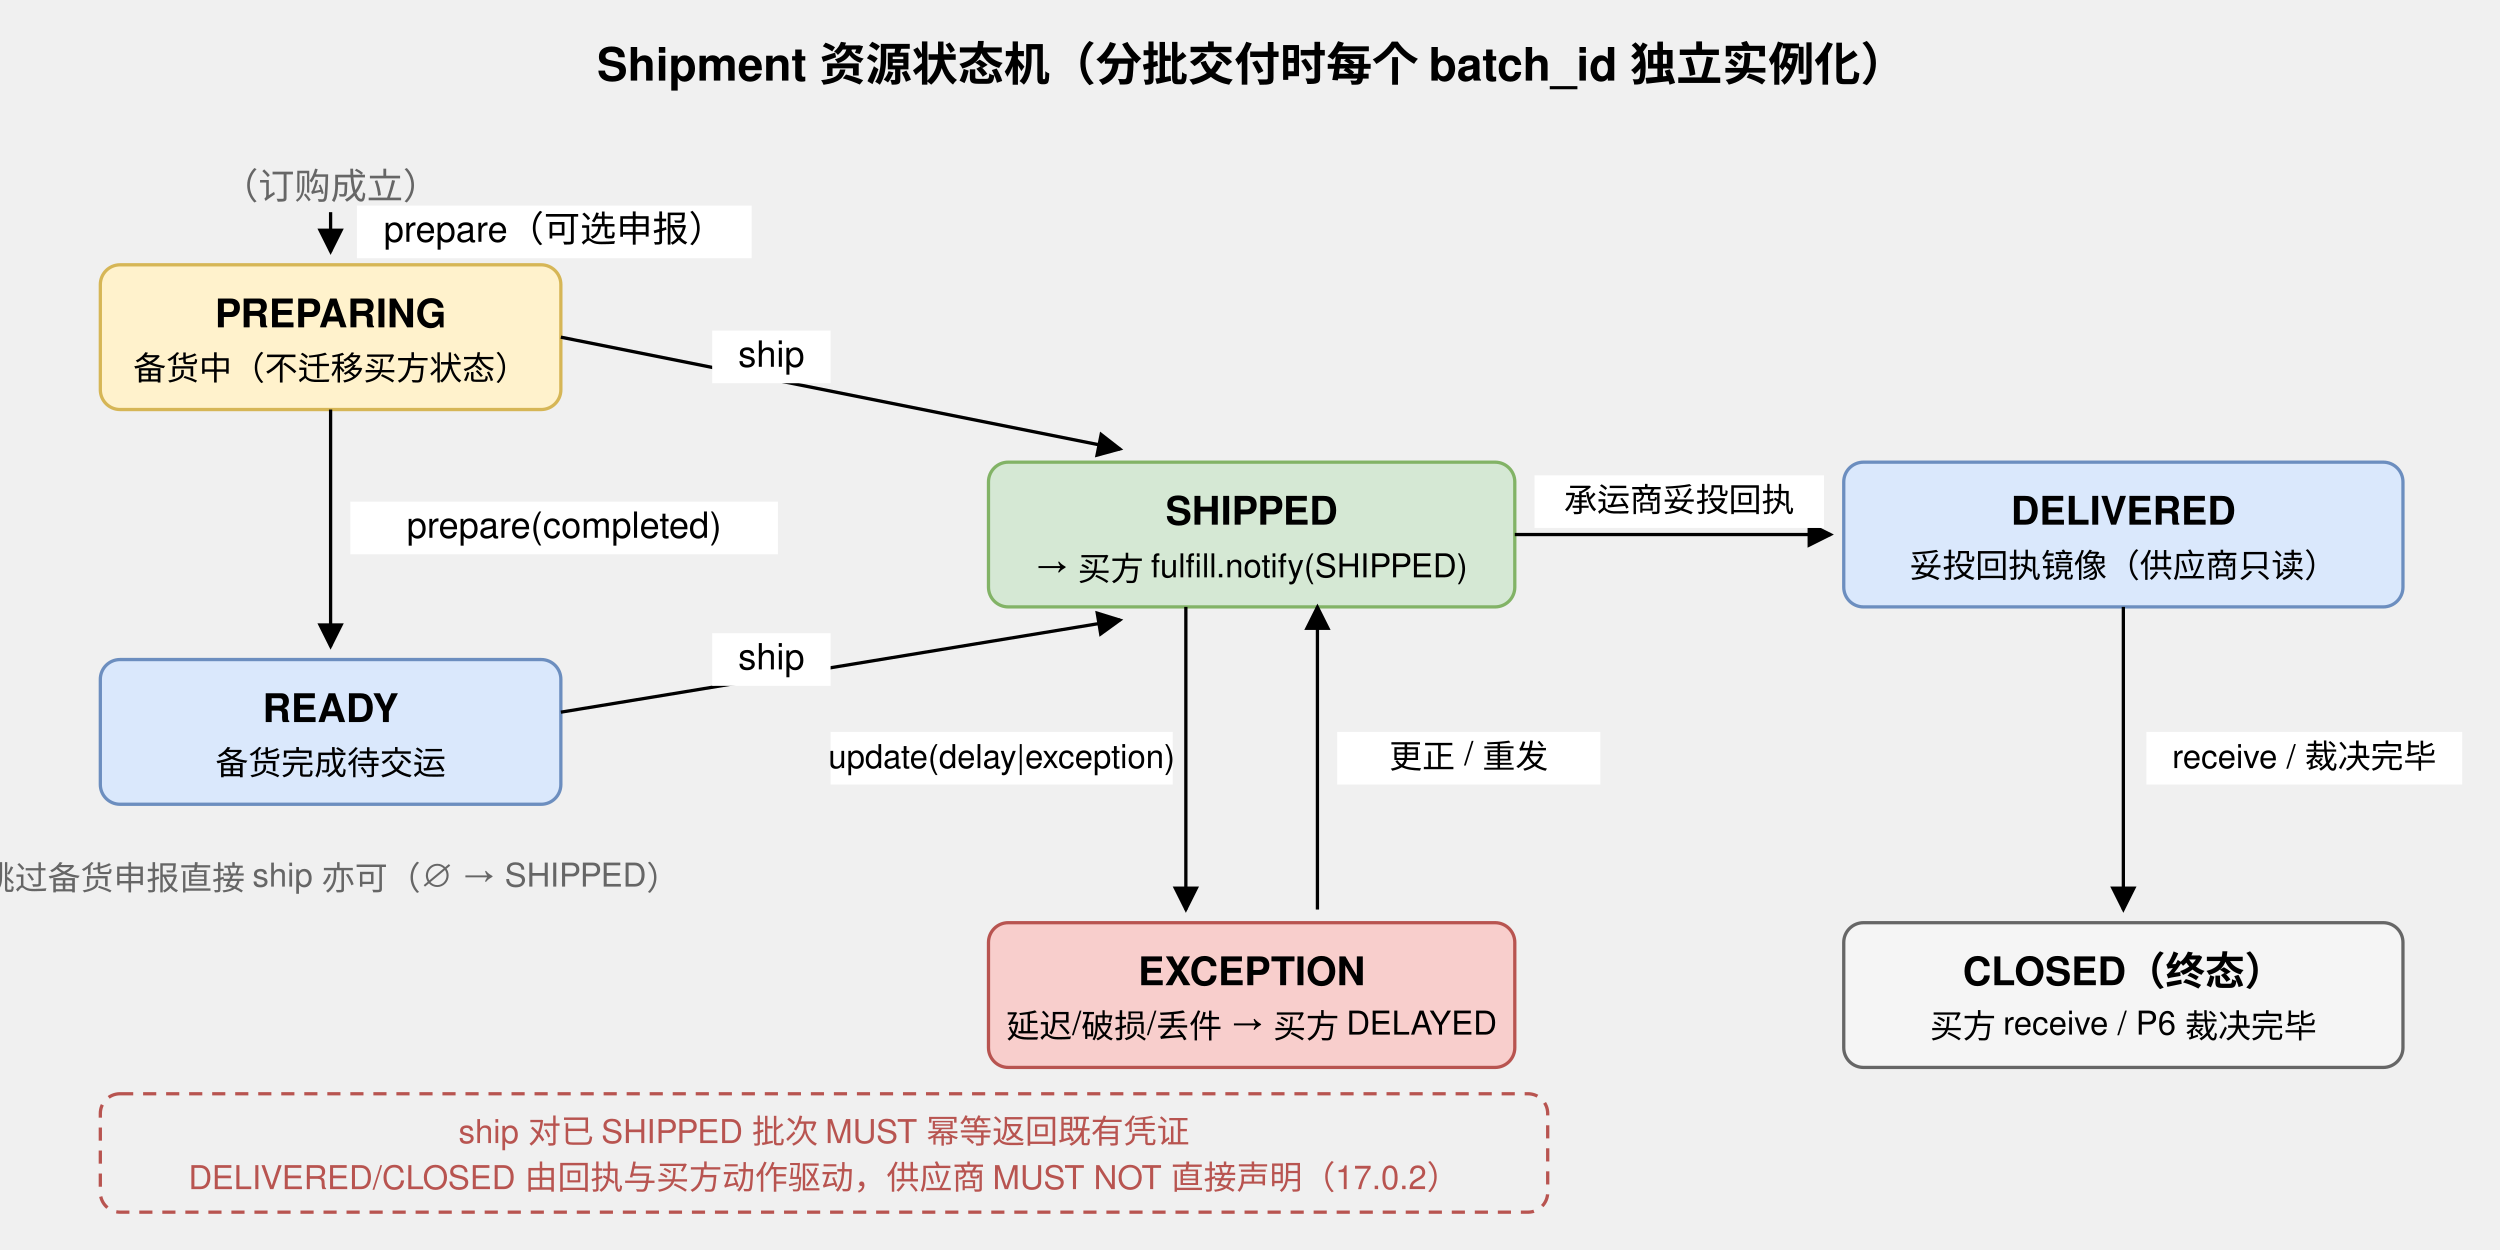
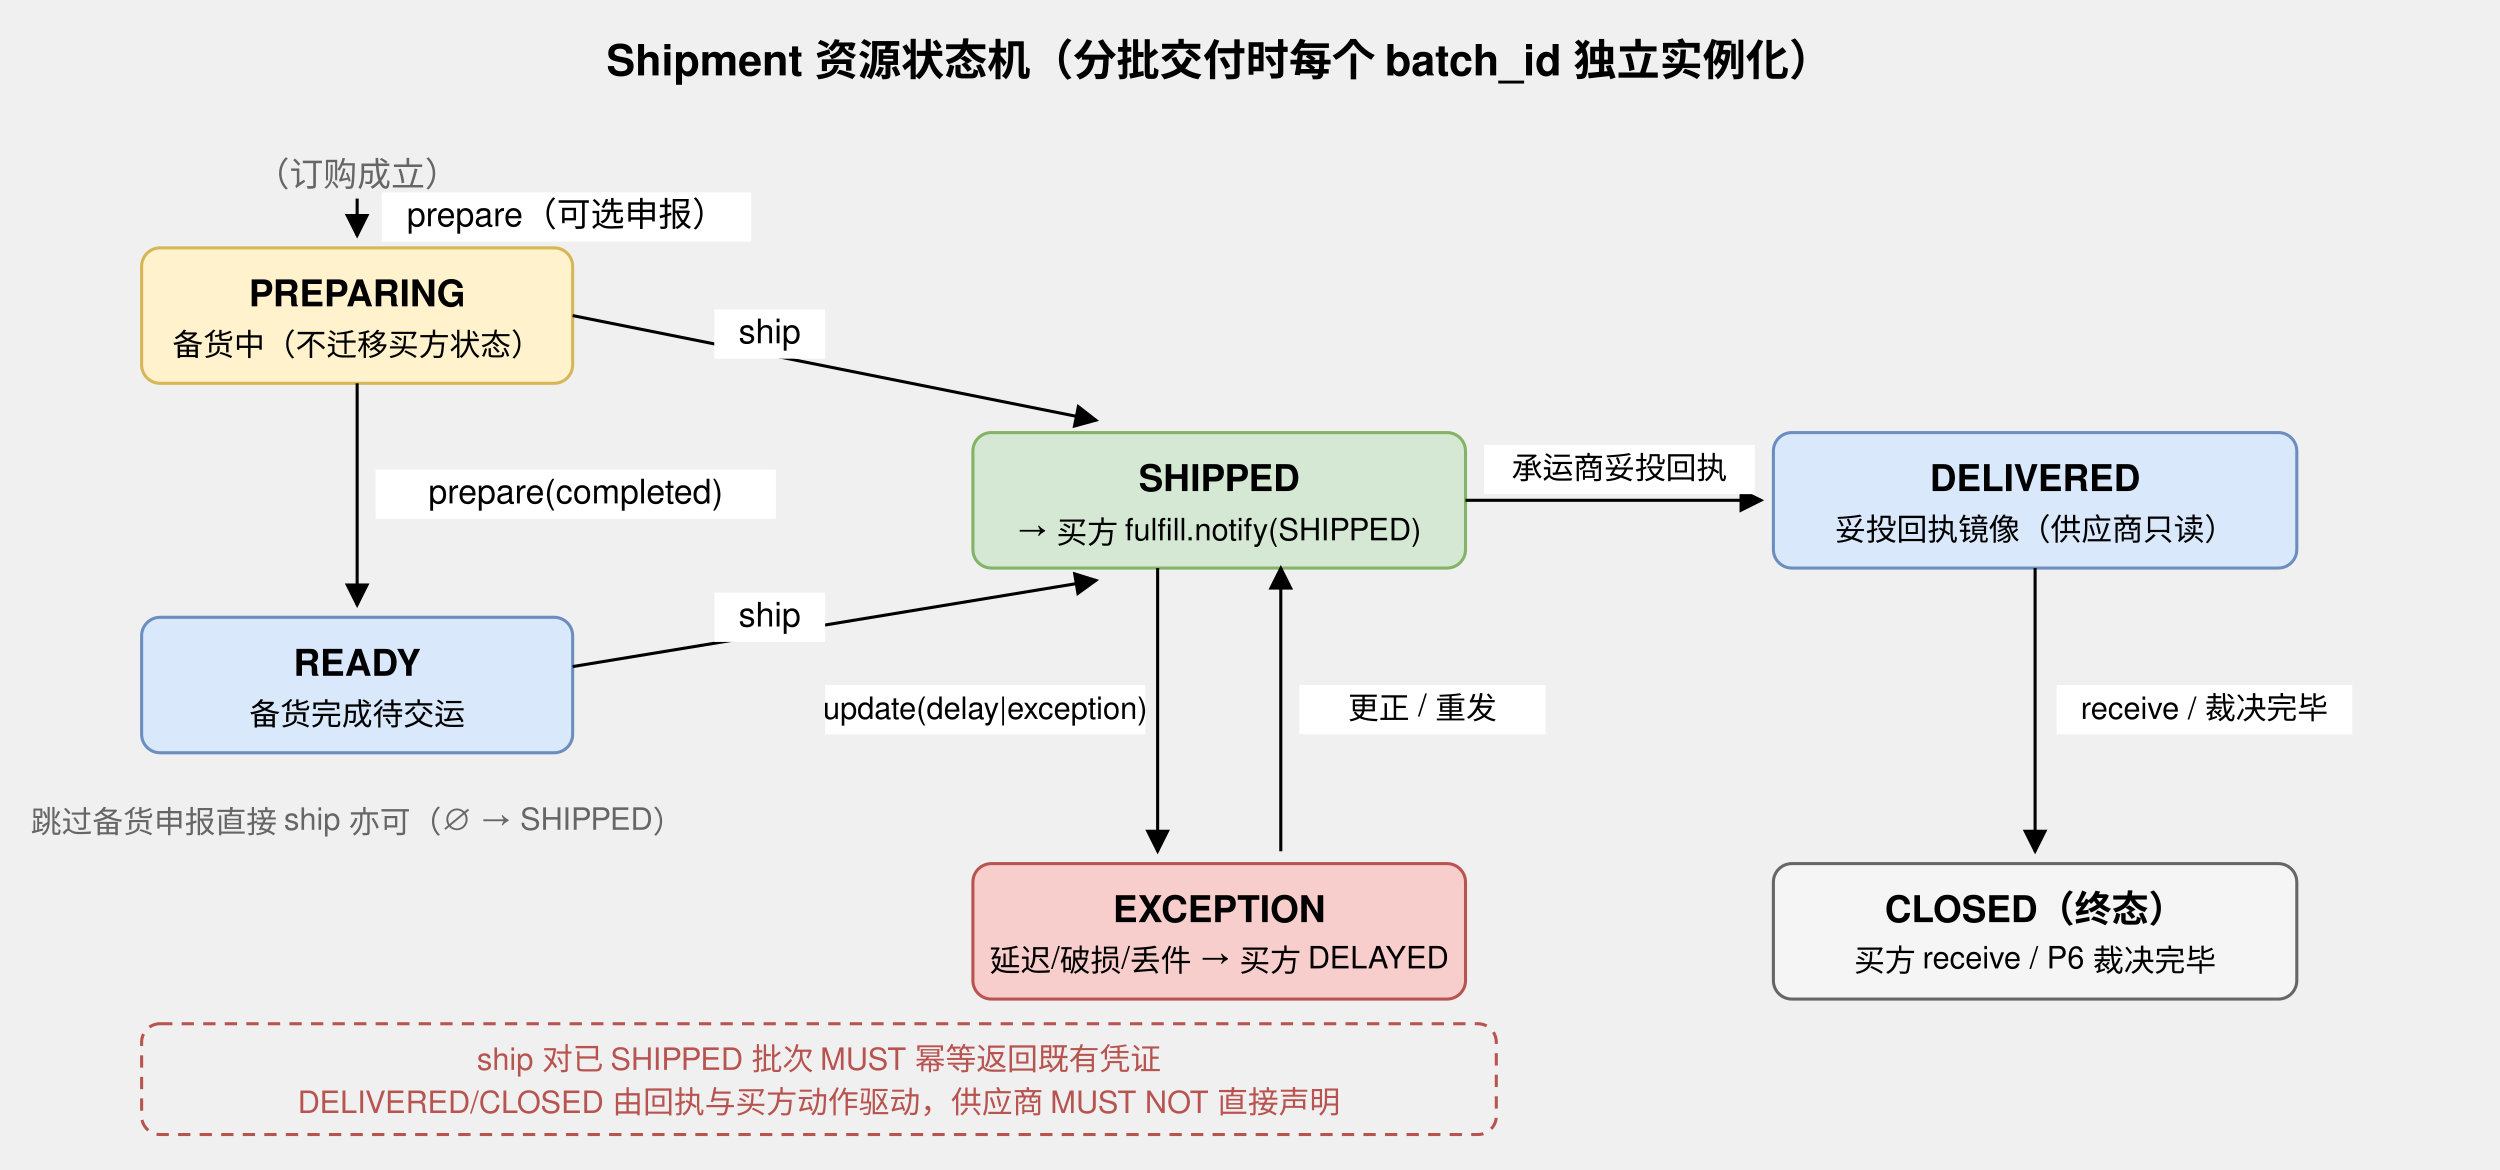
- <svg xmlns="http://www.w3.org/2000/svg" version="1.1" width="760px" height="380px" viewBox="-0.5 -0.5 760 380" font-family="Helvetica">
+ <svg xmlns="http://www.w3.org/2000/svg" version="1.1" width="812px" height="380px" viewBox="-16 -0.5 812 380" font-family="Helvetica">
  <defs>
    <marker id="mShpArrow" markerWidth="10" markerHeight="10" refX="7" refY="4" orient="auto" markerUnits="userSpaceOnUse">
      <path d="M0,0 L8,4 L0,8 Z" fill="rgb(0,0,0)" />
    </marker>
  </defs>
  <g>
    <text x="380" y="24" text-anchor="middle" font-size="14" font-weight="bold">Shipment 资源状态机（分批交付时每个 batch_id 独立实例化）</text>
    <text x="100" y="60" text-anchor="middle" font-size="11" fill="#666">（订购成立）</text>
    <rect x="30" y="80" width="140" height="44" rx="6" fill="#fff2cc" stroke="#d6b656" />
    <text x="100" y="99" text-anchor="middle" font-size="12" font-weight="bold">PREPARING</text>
    <text x="100" y="115" text-anchor="middle" font-size="10">备货中（不迁移买方状态）</text>
    <rect x="30" y="200" width="140" height="44" rx="6" fill="#dae8fc" stroke="#6c8ebf" />
    <text x="100" y="219" text-anchor="middle" font-size="12" font-weight="bold">READY</text>
    <text x="100" y="235" text-anchor="middle" font-size="10">备货完成待交运</text>
    <rect x="300" y="140" width="160" height="44" rx="6" fill="#d5e8d4" stroke="#82b366" />
    <text x="380" y="159" text-anchor="middle" font-size="12" font-weight="bold">SHIPPED</text>
    <text x="380" y="175" text-anchor="middle" font-size="10">→ 买方 fulfill.notify(SHIPPED)</text>
    <rect x="300" y="280" width="160" height="44" rx="6" fill="#f8cecc" stroke="#b85450" />
    <text x="380" y="299" text-anchor="middle" font-size="12" font-weight="bold">EXCEPTION</text>
    <text x="380" y="315" text-anchor="middle" font-size="10">延迟/破损/丢件 → 买方 DELAYED</text>
    <rect x="560" y="140" width="170" height="44" rx="6" fill="#dae8fc" stroke="#6c8ebf" />
    <text x="645" y="159" text-anchor="middle" font-size="12" font-weight="bold">DELIVERED</text>
    <text x="645" y="175" text-anchor="middle" font-size="10">妥投回执镜像（供应商只读）</text>
    <rect x="560" y="280" width="170" height="44" rx="6" fill="#f5f5f5" stroke="#666666" />
    <text x="645" y="299" text-anchor="middle" font-size="12" font-weight="bold">CLOSED（终态）</text>
    <text x="645" y="315" text-anchor="middle" font-size="10">买方 receive / P6 裁决完毕</text>
    <path d="M 100 64 L 100 76" fill="none" stroke="rgb(0,0,0)" marker-end="url(#mShpArrow)" />
    <g font-size="11" text-anchor="middle">
      <rect x="108" y="62" width="120" height="16" fill="#fff" />
      <text x="168" y="73">prepare（可选申报）</text>
    </g>
    <path d="M 100 124 L 100 196" fill="none" stroke="rgb(0,0,0)" marker-end="url(#mShpArrow)" />
    <g font-size="11" text-anchor="middle">
      <rect x="106" y="152" width="130" height="16" fill="#fff" />
      <text x="171" y="163">prepare(completed)</text>
    </g>
    <path d="M 170 102 L 340 136" fill="none" stroke="rgb(0,0,0)" marker-end="url(#mShpArrow)" />
    <g font-size="11" text-anchor="middle">
      <rect x="216" y="100" width="36" height="16" fill="#fff" />
      <text x="234" y="111">ship</text>
    </g>
    <path d="M 170 216 L 340 188" fill="none" stroke="rgb(0,0,0)" marker-end="url(#mShpArrow)" />
    <g font-size="11" text-anchor="middle">
      <rect x="216" y="192" width="36" height="16" fill="#fff" />
      <text x="234" y="203">ship</text>
    </g>
    <text x="100" y="270" text-anchor="middle" font-size="10" fill="#666">跳过备货申报直接 ship 亦可（∅ → SHIPPED）</text>
    <path d="M 360 184 L 360 276" fill="none" stroke="rgb(0,0,0)" marker-end="url(#mShpArrow)" />
    <g font-size="10" text-anchor="middle">
      <rect x="252" y="222" width="104" height="16" fill="#fff" />
      <text x="304" y="233">update(delay|exception)</text>
    </g>
    <path d="M 400 276 L 400 184" fill="none" stroke="rgb(0,0,0)" marker-end="url(#mShpArrow)" />
    <g font-size="10" text-anchor="middle">
      <rect x="406" y="222" width="80" height="16" fill="#fff" />
      <text x="446" y="233">更正 / 重发</text>
    </g>
    <path d="M 460 162 L 556 162" fill="none" stroke="rgb(0,0,0)" marker-end="url(#mShpArrow)" />
    <g font-size="10" text-anchor="middle">
      <rect x="466" y="144" width="88" height="16" fill="#fff" />
      <text x="510" y="155">承运商妥投回执</text>
    </g>
    <path d="M 645 184 L 645 276" fill="none" stroke="rgb(0,0,0)" marker-end="url(#mShpArrow)" />
    <g font-size="10" text-anchor="middle">
      <rect x="652" y="222" width="96" height="16" fill="#fff" />
      <text x="700" y="233">receive / 裁决完毕</text>
    </g>
    <rect x="30" y="332" width="440 " height="36" rx="6" fill="none" stroke="#b85450" stroke-dasharray="4 3" />
    <text x="250" y="347" text-anchor="middle" font-size="10" fill="#b85450">ship 对已 SHIPPED 批次 MUST 幂等返回既有凭证</text>
-     <text x="250" y="361" text-anchor="middle" font-size="10" fill="#b85450">DELIVERED/CLOSED 由回执与买方动作驱动，供应商 MUST NOT 直接声明（17.0.2）</text>
+     <text x="250" y="361" text-anchor="middle" font-size="10" fill="#b85450">DELIVERED/CLOSED 由回执与买方动作驱动，供应商 MUST NOT 直接声明</text>
  </g>
</svg>
